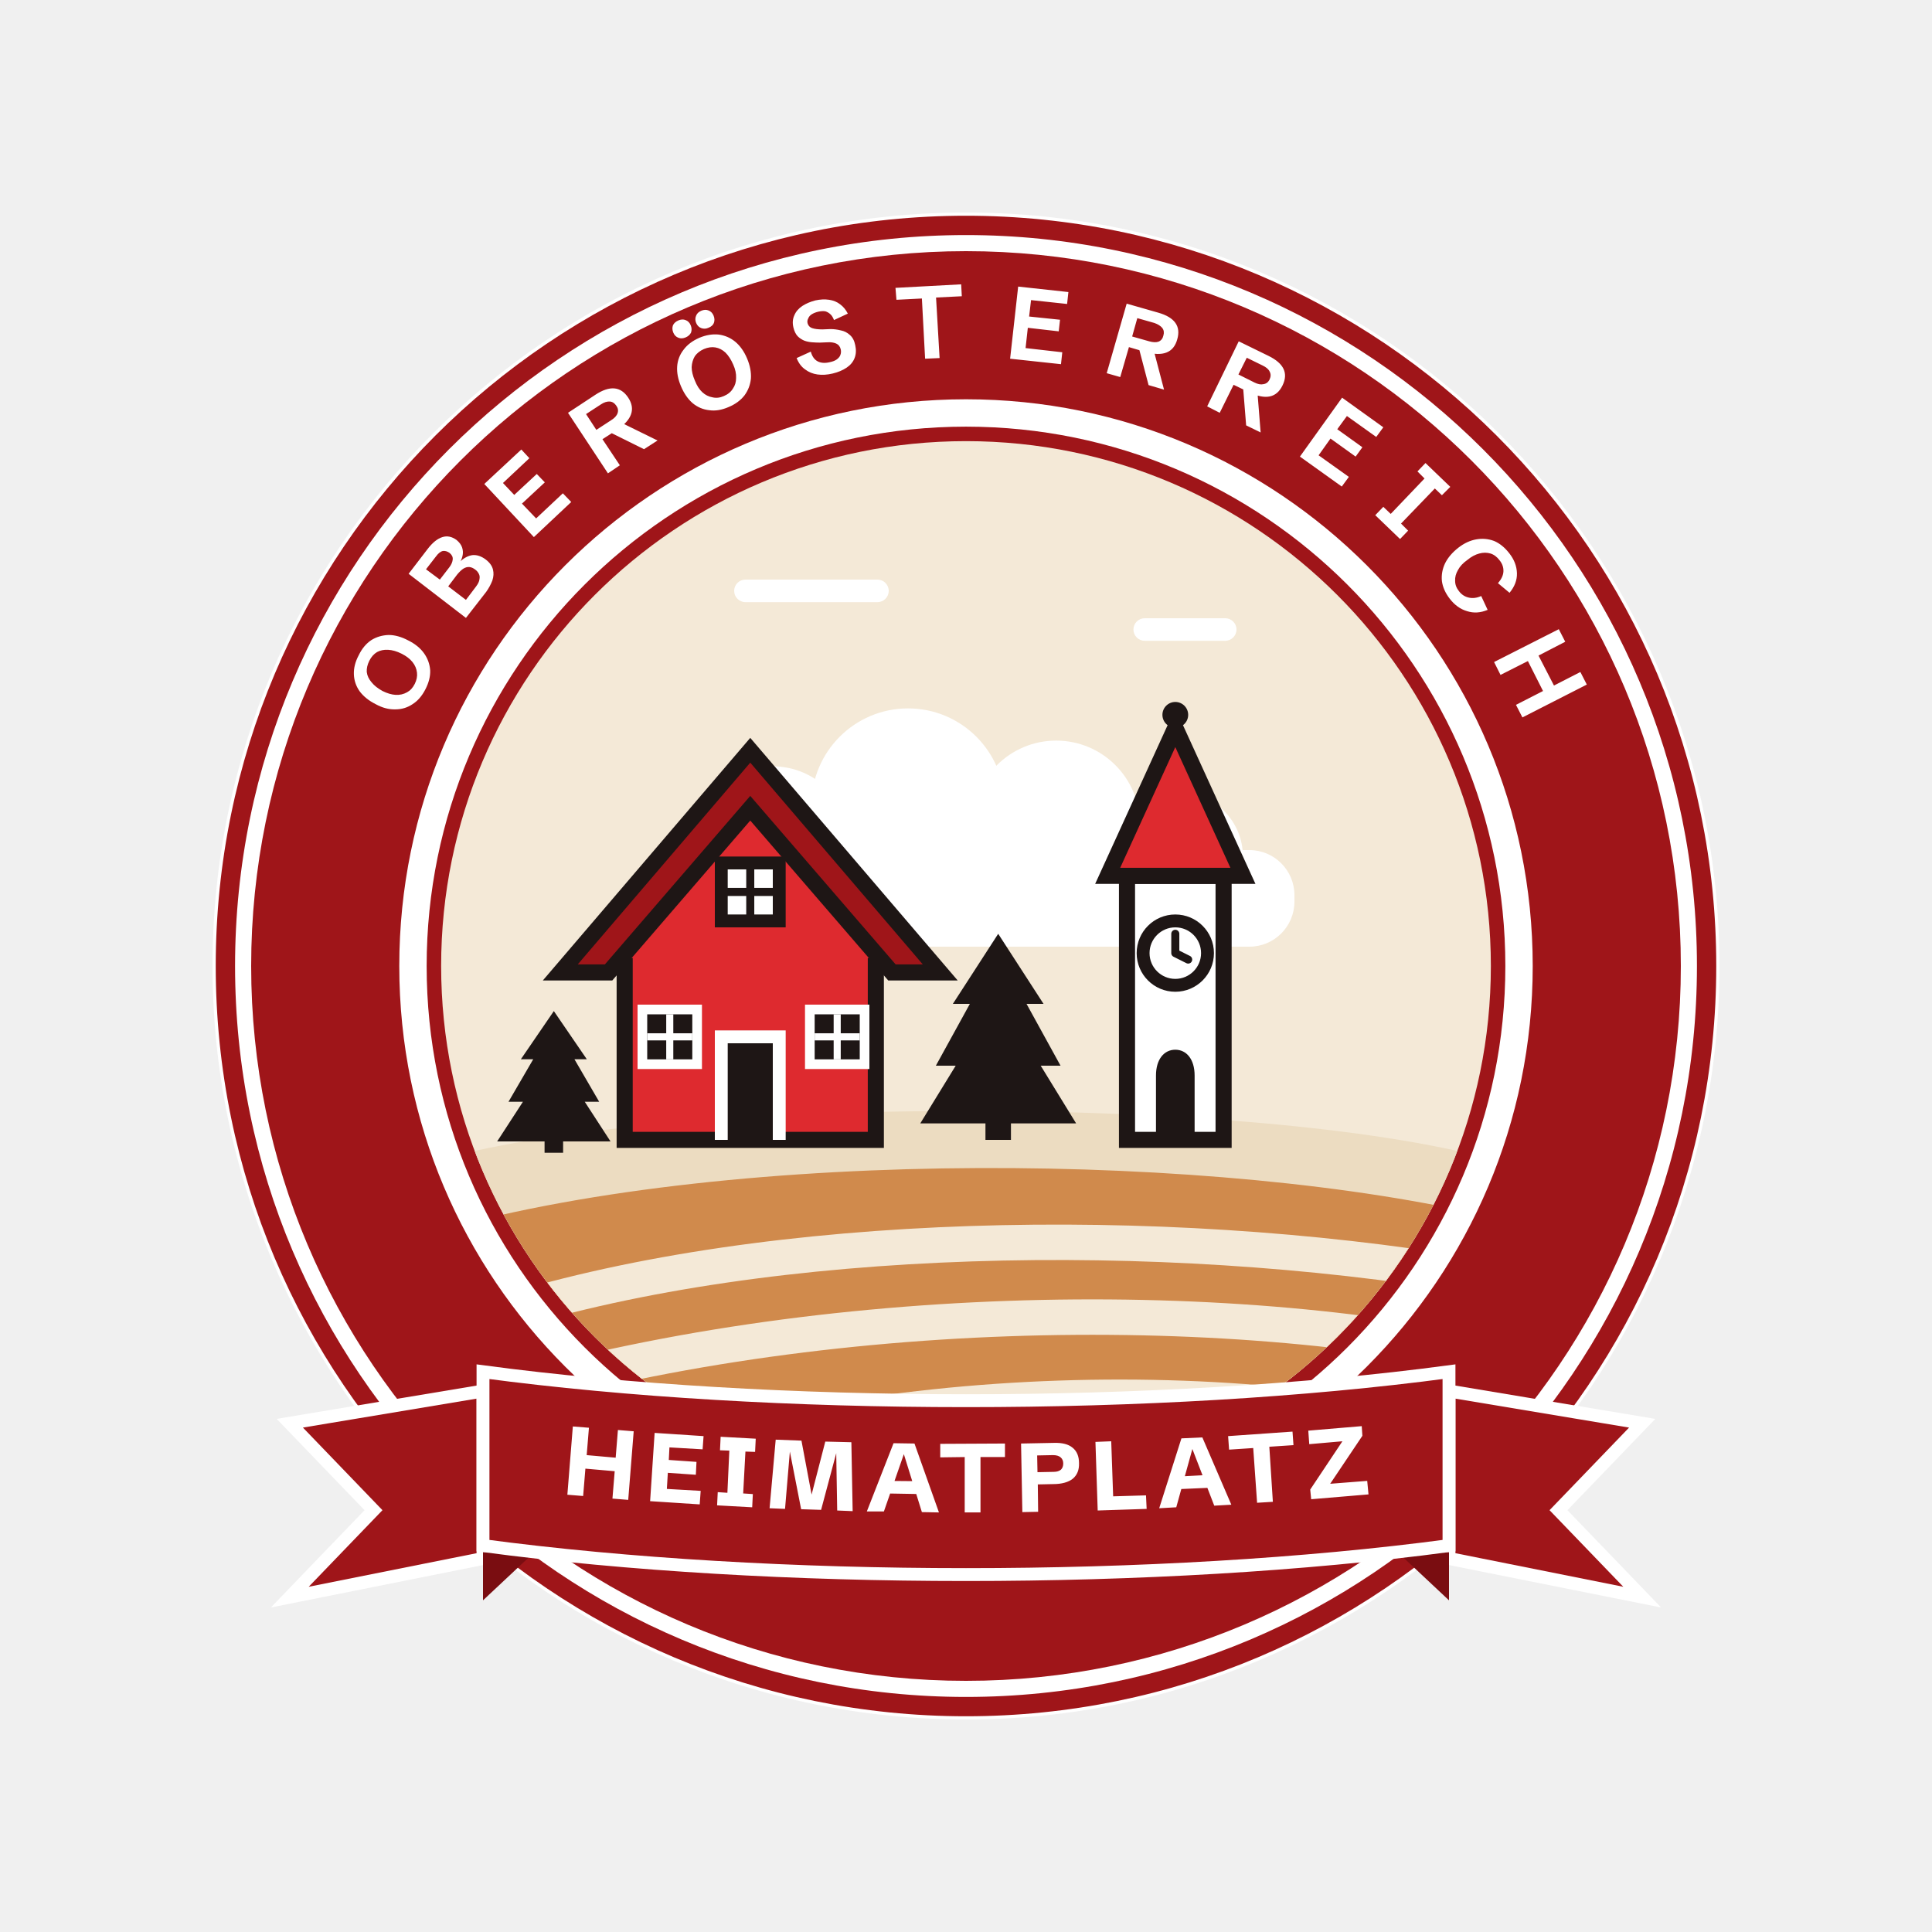
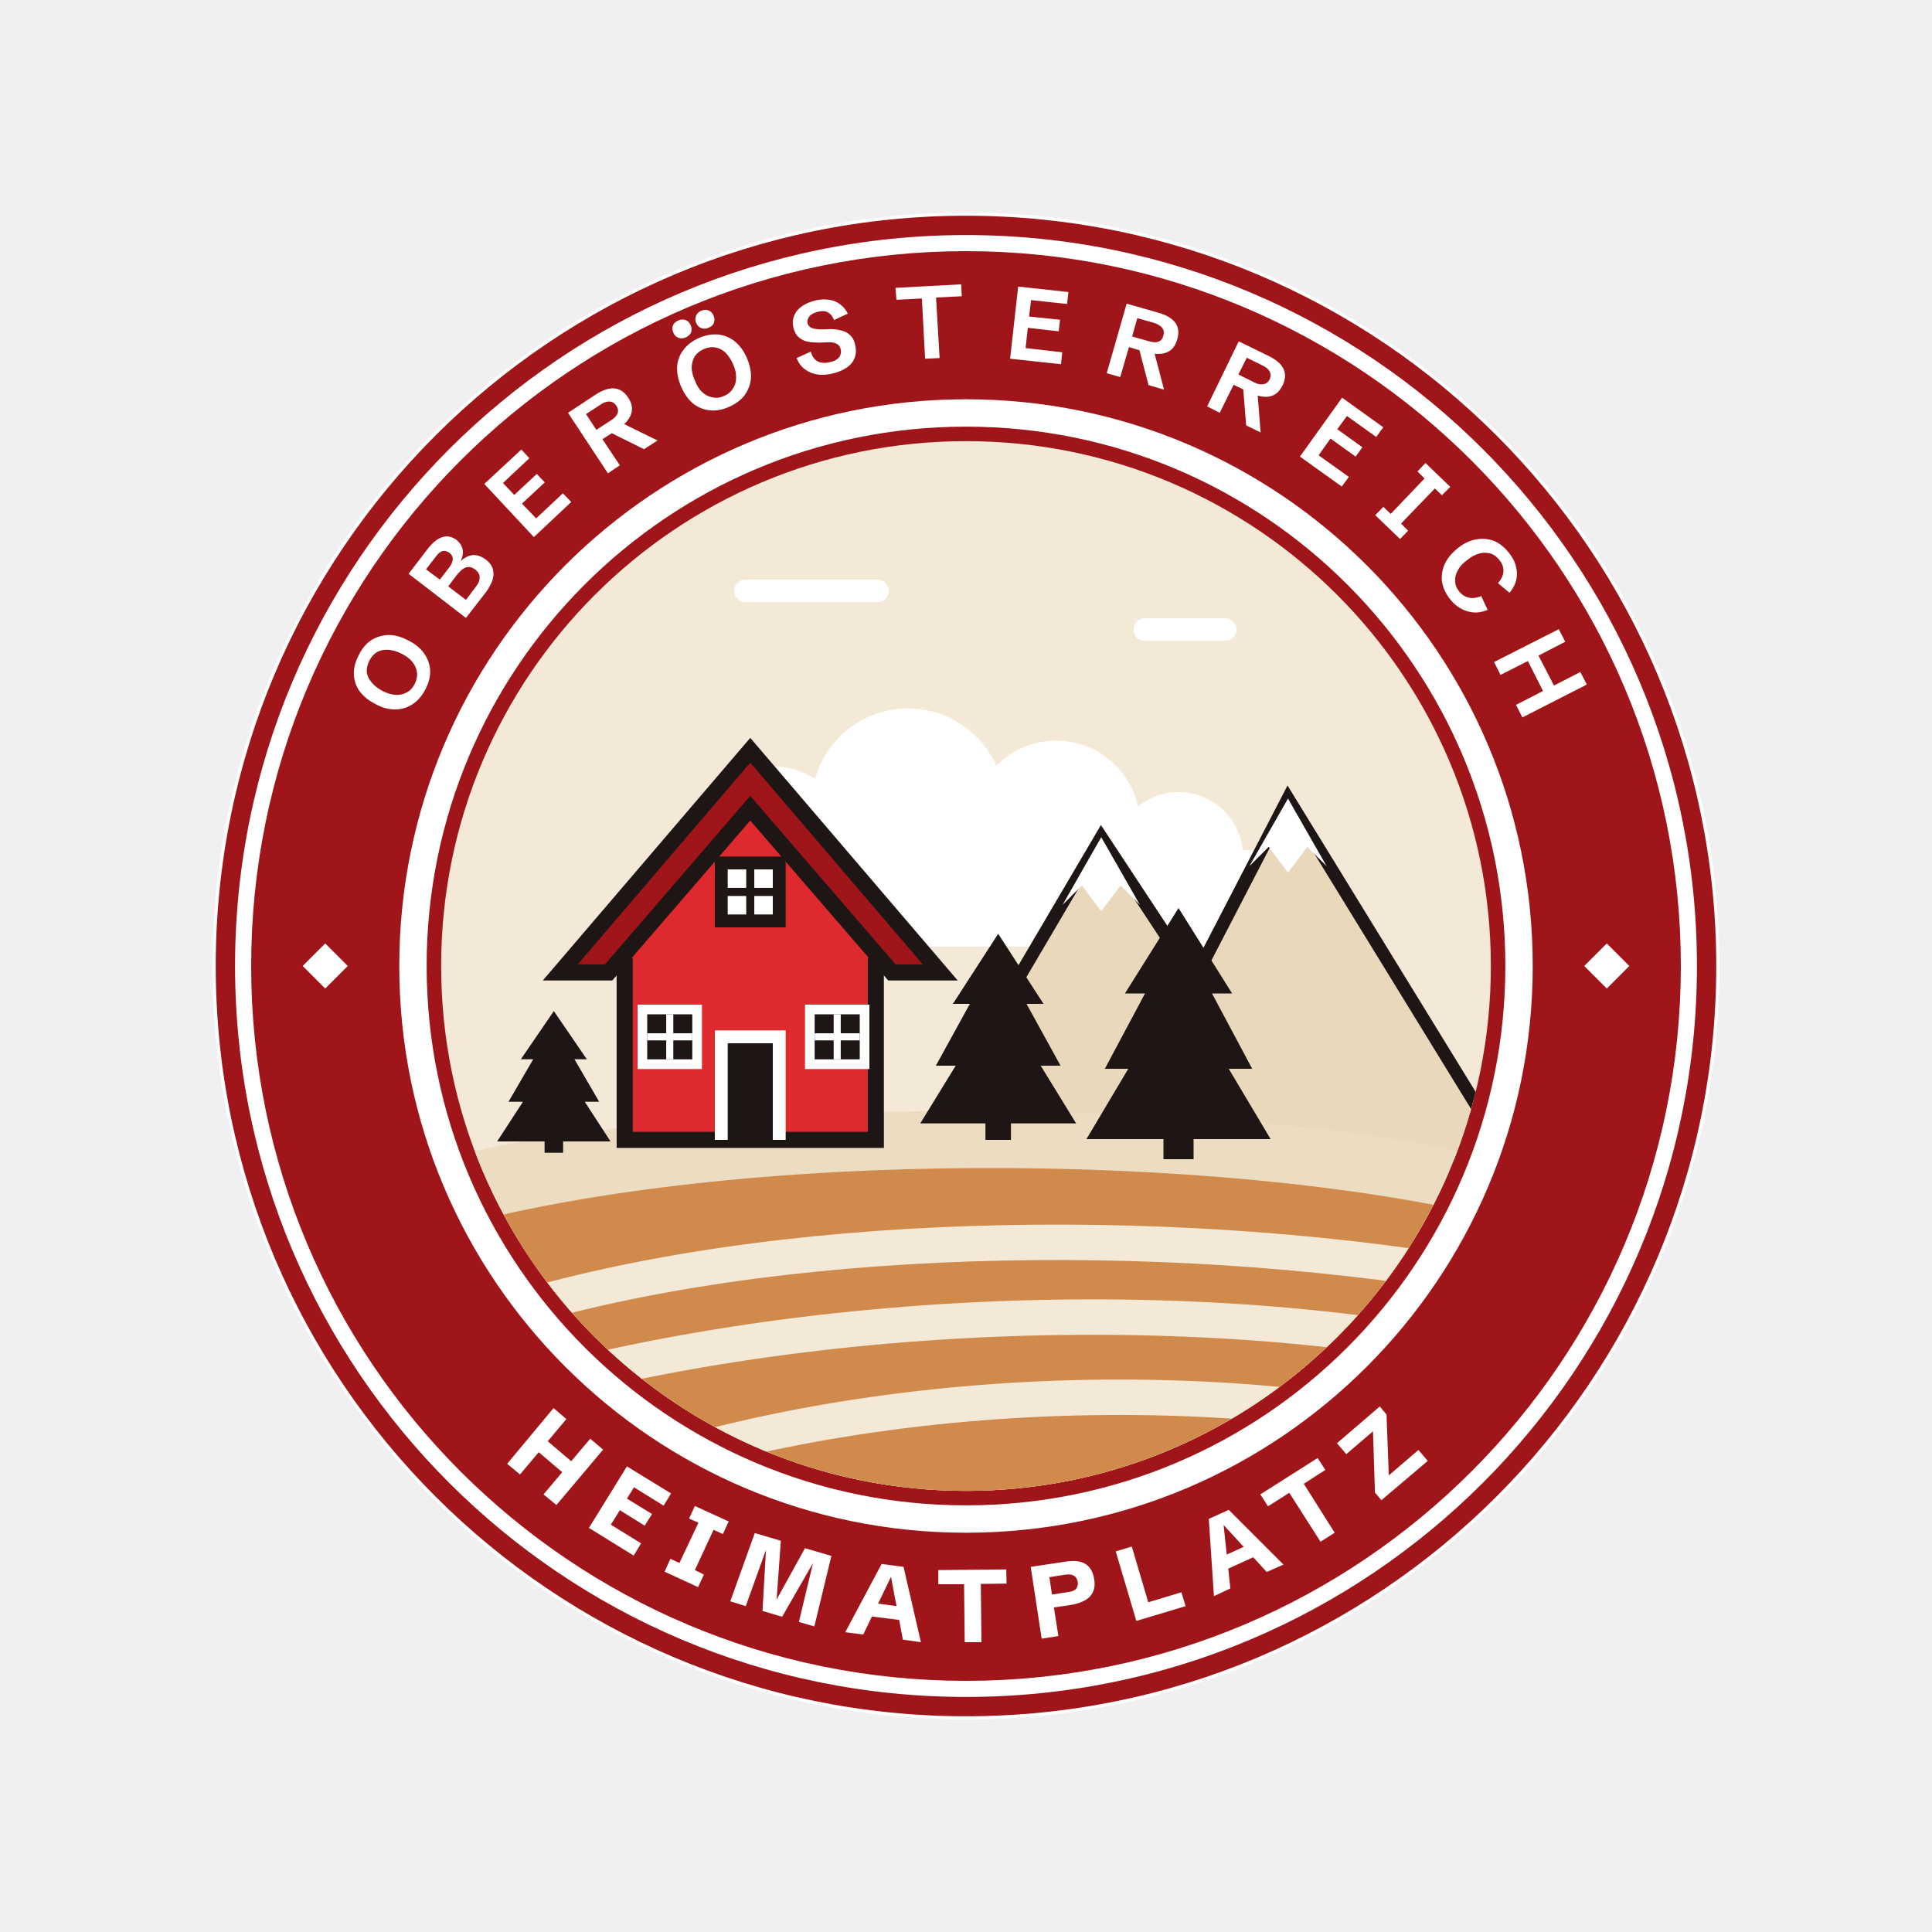
<svg xmlns="http://www.w3.org/2000/svg" width="1024" height="1024" viewBox="0 0 480 480">
  <g transform="translate(240 240) scale(0.8) translate(-240 -240)">
    <defs>
-       <clipPath id="clip-v01-klassik">
+       <clipPath id="clip-live">
        <circle cx="240" cy="240" r="163" />
      </clipPath>
    </defs>
    <circle cx="240" cy="240" r="234" fill="#ffffff" />
    <circle cx="240" cy="240" r="230" fill="none" stroke="#9f1519" stroke-width="6" />
    <circle cx="240" cy="240" r="199" fill="none" stroke="#9f1519" stroke-width="46" />
    <circle cx="240" cy="240" r="165" fill="none" stroke="#9f1519" stroke-width="5" />
-     <g clip-path="url(#clip-v01-klassik)">
+     <g clip-path="url(#clip-live)">
      <circle cx="240" cy="240" r="163" fill="#f4e9d7" />
      <g fill="#ffffff">
        <rect x="168" y="120" width="48" height="7" rx="3.5" />
        <rect x="292" y="132" width="32" height="7" rx="3.5" />
      </g>
      <g fill="#ffffff">
        <rect x="142" y="204" width="200" height="30" rx="14" />
        <circle cx="180" cy="202" r="24" />
        <circle cx="222" cy="190" r="30" />
        <circle cx="268" cy="196" r="26" />
        <circle cx="306" cy="206" r="20" />
      </g>
+       <path fill="#e9d8bc" stroke="#1e1615" stroke-width="4" stroke-linejoin="miter" d="M222 302 L282 200 L311 244 L340 188 L410 302Z" />
+       <path fill="#ffffff" d="M270 221 L282 200 L294 221 L288 215 L282 223 L276 215Z" />
+       <path fill="#ffffff" d="M328 209 L340 188 L352 209 L346 203 L340 211 L334 203Z" />
      <path fill="#ecdcc1" d="M77 300 C150 280 330 280 403 300 L403 403 L77 403 Z" />
      <path fill="#1e1615" d="M250 230     L264.08 251.76 L258.8 251.76     L269.36 270.96 L263.2 270.96     L274.2 288.88     L253.96 288.88 L253.96 294     L246.04 294 L246.04 288.88     L225.8 288.88     L236.8 270.96 L230.64 270.96     L241.2 251.76 L235.92 251.76Z" />
      <path fill="#1e1615" d="M112 254     L122.24 268.96 L118.4 268.96     L126.08 282.16 L121.6 282.16     L129.6 294.48     L114.88 294.48 L114.88 298     L109.12 298 L109.12 294.48     L94.4 294.48     L102.4 282.16 L97.92 282.16     L105.6 268.96 L101.76 268.96Z" />
+       <path fill="#1e1615" d="M306 222     L322.64 248.52 L316.4 248.52     L328.88 271.92 L321.6 271.92     L334.6 293.76     L310.68 293.76 L310.68 300     L301.32 300 L301.32 293.76     L277.4 293.76     L290.4 271.92 L283.12 271.92     L295.6 248.52 L289.36 248.52Z" />
      <g stroke="#1e1615" stroke-width="5" stroke-linejoin="miter">
        <path fill="#de2a2f" d="M134 294 L134 240 L130 240 L173 190 L216 240 L212 240 L212 294Z" />
        <path fill="#9f1519" d="M114 242 L173 173 L232 242 L217 242 L173 191 L129 242Z" />
      </g>
      <g>
        <rect x="164" y="208" width="18" height="18" fill="#ffffff" stroke="#1e1615" stroke-width="4" />
        <path stroke="#1e1615" stroke-width="2.5" fill="none" d="M173 209.5 V224.5 M165.5 217 H180.5" />
      </g>
      <rect x="162" y="260" width="22" height="34" fill="#ffffff" />
      <rect x="166" y="264" width="14" height="30" fill="#1e1615" />
      <g>
        <rect x="138" y="252" width="20" height="20" fill="#ffffff" />
        <rect x="141" y="255" width="14" height="14" fill="#1e1615" />
        <path stroke="#ffffff" stroke-width="2.2" fill="none" d="M148 255 V269 M141 262 H155" />
      </g>
      <g>
        <rect x="190" y="252" width="20" height="20" fill="#ffffff" />
        <rect x="193" y="255" width="14" height="14" fill="#1e1615" />
        <path stroke="#ffffff" stroke-width="2.2" fill="none" d="M200 255 V269 M193 262 H207" />
      </g>
-       <g stroke="#1e1615" stroke-width="5" stroke-linejoin="miter">
-         <rect x="290" y="212" width="30" height="82" fill="#ffffff" />
-         <path fill="#de2a2f" d="M284 212 L305 166 L326 212Z" />
-       </g>
-       <circle cx="305" cy="162" r="4" fill="#1e1615" />
-       <g>
-         <circle cx="305" cy="236" r="10" fill="#ffffff" stroke="#1e1615" stroke-width="4" />
-         <path stroke="#1e1615" stroke-width="2.5" stroke-linecap="round" fill="none" d="M305 236 L305 230 M305 236 L309 238" />
-       </g>
-       <path fill="#1e1615" d="M299 294 L299 274 C299 269 301.5 266 305 266 C308.5 266 311 269 311 274 L311 294Z" />
      <path fill="#d08a4c" d="M77 322 C170 296 320 298 403 318 L403 403 L77 403 Z" />
      <g stroke="#f4e9d7" stroke-width="11" fill="none" stroke-linecap="round">
        <path d="M96 348 C180 322 300 320 396 336" />
        <path d="M86 376 C190 344 320 342 408 362" />
        <path d="M120 402 C210 368 330 366 412 390" />
      </g>
    </g>
    <path fill="#ffffff" d="M72.1 154.1Q70.5 157.2 68.1 158.7Q65.7 160.3 62.8 160.3Q59.8 160.4 56.7 158.7Q53.5 157.1 51.7 154.7Q50 152.3 49.9 149.4Q49.8 146.5 51.4 143.5Q52.9 140.4 55.3 138.8Q57.7 137.3 60.7 137.2Q63.6 137.2 66.8 138.9Q70 140.5 71.7 142.9Q73.4 145.3 73.6 148.2Q73.7 151 72.1 154.1ZM68.8 152.4Q69.7 150.6 69.5 148.9Q69.3 147.1 68.1 145.6Q66.9 144.1 64.7 143Q62.5 141.9 60.5 141.8Q58.6 141.7 57.1 142.5Q55.6 143.4 54.7 145.2Q53.8 147 53.9 148.7Q54.1 150.4 55.4 151.9Q56.6 153.4 58.8 154.6Q61 155.7 62.9 155.8Q64.8 155.9 66.4 155Q67.9 154.2 68.8 152.4Z M84.7 131.9L66.9 118.2L72.8 110.5Q75.1 107.5 77.4 106.8Q79.6 106.1 81.8 107.7Q83.1 108.8 83.5 110Q83.9 111.2 83.7 112.3Q83.5 113.5 82.9 114.5L82.9 114.4Q84.7 112.7 86.7 112.4Q88.8 112.2 90.9 113.8Q92.7 115.2 93.1 116.9Q93.5 118.5 92.9 120.3Q92.2 122.1 91 123.8ZM84.7 126.3L87.8 122.2Q88.8 120.9 88.9 119.9Q89.1 118.9 88.7 118.2Q88.3 117.4 87.6 116.9Q86.7 116.2 85.8 116.1Q84.9 116 83.9 116.6Q83 117.2 82 118.4L79.2 122.1ZM76.6 120L79.6 116.1Q80.5 114.9 80.6 113.7Q80.7 112.6 79.6 111.7Q78.6 111 77.6 111.1Q76.5 111.3 75.4 112.8L72.3 116.8Z M105.8 106.8L90.4 90.3L101.9 79.6L104.4 82.3L96.2 90L99.7 93.7L106.7 87.2L109.2 89.8L102.1 96.4L106.5 101L114.8 93.2L117.4 95.9Z M128.8 87L116.4 68.2L124.9 62.6Q131.6 58.2 135.1 63.5Q138.6 68.8 131.6 73.5L127.1 76.4L132.5 84.5ZM140 79.5L128.7 73.9L132.8 71.2L144.2 76.8ZM125.2 73.5L129.8 70.5Q131.4 69.5 131.8 68.3Q132.2 67.1 131.4 66Q130.6 64.8 129.4 64.7Q128.1 64.6 126.6 65.6L122 68.6Z M166.3 66.4Q163.1 67.8 160.3 67.4Q157.4 67.1 155.1 65.2Q152.9 63.3 151.5 60Q150.1 56.7 150.3 53.8Q150.5 50.9 152.3 48.6Q154 46.3 157.2 44.9Q160.3 43.6 163.2 43.9Q166.1 44.3 168.3 46.1Q170.6 48 172 51.3Q173.4 54.6 173.2 57.6Q172.9 60.5 171.2 62.8Q169.4 65.1 166.3 66.4ZM164.8 63Q166.7 62.2 167.6 60.7Q168.6 59.3 168.6 57.4Q168.7 55.4 167.7 53.2Q166.7 50.9 165.3 49.5Q163.9 48.2 162.2 47.9Q160.5 47.6 158.6 48.4Q156.8 49.2 155.8 50.6Q154.9 52.1 154.8 54Q154.8 55.9 155.8 58.2Q156.7 60.5 158.1 61.8Q159.5 63.1 161.3 63.4Q163 63.8 164.8 63ZM152.9 44.8Q151.7 45.3 150.7 44.9Q149.6 44.5 149.1 43.3Q148.6 42.1 149 41Q149.5 40 150.7 39.5Q151.9 39 152.9 39.4Q154 39.8 154.5 41Q155 42.2 154.6 43.3Q154.1 44.3 152.9 44.8ZM160 41.8Q158.9 42.3 157.8 41.9Q156.7 41.5 156.2 40.3Q155.7 39.1 156.2 38Q156.6 37 157.8 36.5Q159 36 160 36.4Q161.1 36.8 161.6 38Q162.1 39.2 161.7 40.3Q161.3 41.3 160 41.8Z M198.6 56Q196.1 56.6 193.9 56.3Q191.7 56 190 54.7Q188.3 53.5 187.4 51.2L191.8 49.2Q192.4 51.4 193.9 52.2Q195.4 53 197.6 52.5Q199.1 52.2 199.9 51.6Q200.8 50.9 201 50.2Q201.3 49.4 201.1 48.5Q200.8 47.2 199.7 46.7Q198.6 46.2 197 46.3L194.6 46.4Q193.5 46.4 192.2 46.3Q190.9 46.2 189.8 45.8Q188.6 45.3 187.7 44.4Q186.8 43.4 186.4 41.7Q185.9 39.6 186.7 37.9Q187.4 36.2 189.2 35Q190.9 33.9 193.2 33.3Q195.5 32.8 197.5 33.1Q199.5 33.4 200.9 34.5Q202.4 35.6 203.3 37.4L199 39.4Q198.6 38.3 198 37.7Q197.3 37 196.4 36.7Q195.5 36.5 194.1 36.8Q192.9 37.1 192.1 37.6Q191.3 38.1 191 38.9Q190.6 39.6 190.8 40.4Q191.1 41.5 192.2 41.9Q193.4 42.3 195.4 42.3L197.9 42.2Q199.5 42.2 201.1 42.6Q202.7 42.9 203.9 44Q205.2 45.1 205.6 47.2Q206.1 49.4 205.4 51.2Q204.7 53 202.9 54.2Q201.1 55.4 198.6 56Z M227.3 51.4L226.3 32.7L218.4 33.1L218.1 29.4L238.5 28.3L238.7 32L230.7 32.4L231.8 51.2Z M253.7 51.4L256.2 29L271.8 30.7L271.4 34.4L260.2 33.2L259.6 38.3L269.2 39.3L268.8 42.9L259.2 41.8L258.5 48.1L269.9 49.4L269.5 53.1Z M283.7 55.9L289.9 34.3L299.7 37.1Q307.4 39.3 305.6 45.4Q303.9 51.6 295.7 49.3L290.6 47.8L287.9 57.1ZM296.7 59.6L293.5 47.4L298.3 48.8L301.5 61ZM291.6 44.5L296.9 46Q298.7 46.5 299.8 46.1Q301 45.6 301.3 44.2Q301.7 42.9 301 41.9Q300.2 40.9 298.5 40.3L293.2 38.8Z M314.9 66.2L324.7 46L333.9 50.5Q341.1 54 338.3 59.7Q335.5 65.5 327.9 61.8L323.1 59.5L318.8 68.2ZM327 72.1L326 59.6L330.5 61.7L331.5 74.3ZM324.6 56.3L329.6 58.8Q331.2 59.6 332.4 59.3Q333.7 59.1 334.3 57.8Q334.9 56.5 334.3 55.4Q333.8 54.3 332.1 53.5L327.2 51.1Z M343.7 81.8L356.8 63.5L369.6 72.7L367.4 75.7L358.3 69.2L355.3 73.3L363.1 78.9L361 81.8L353.2 76.2L349.5 81.4L358.9 88.1L356.7 91.1Z M367.1 100L369.6 97.4L371.9 99.6L382.4 88.6L380.2 86.4L382.7 83.8L390.4 91.2L387.8 93.8L385.6 91.7L375.1 102.6L377.3 104.8L374.8 107.4Z M390.2 125.9Q388.2 123.3 387.8 120.5Q387.5 117.6 388.8 114.9Q390.1 112.3 392.9 110.1Q395.6 108 398.5 107.5Q401.3 107 404 108Q406.6 109.1 408.7 111.8Q411 114.7 411.1 118Q411.2 121.2 408.8 124.1L405.2 121.1Q406.8 119.3 406.9 117.5Q407 115.6 405.7 114Q404.5 112.4 402.9 111.9Q401.2 111.4 399.4 111.9Q397.5 112.4 395.7 113.9Q393.7 115.3 392.8 117Q391.8 118.7 391.9 120.4Q391.9 122.1 393.1 123.6Q394.3 125.2 396.2 125.6Q398 126 400 125.1L402 129.4Q398.7 130.8 395.6 129.8Q392.5 128.9 390.2 125.9Z M404 145.6L424.1 135.4L426.1 139.3L417.8 143.6L422.6 152.9L430.8 148.7L432.8 152.6L412.8 162.8L410.8 158.9L419.2 154.6L414.5 145.3L406 149.6Z" />
-     <path fill="#9f1519" stroke="#ffffff" stroke-width="4" d="M90 372 L30 382 L56 409 L30 436 L90 424Z" />
-     <path fill="#9f1519" stroke="#ffffff" stroke-width="4" d="M390 372 L450 382 L424 409 L450 436 L390 424Z" />
-     <path fill="#7a0d11" d="M90 422 L106 422 L90 437Z" />
-     <path fill="#7a0d11" d="M390 422 L374 422 L390 437Z" />
-     <path fill="#9f1519" stroke="#ffffff" stroke-width="4" d="M90 366 C180 378 300 378 390 366        L390 420 C300 432 180 432 90 420Z" />
-     <path fill="#ffffff" d="M116.2 404.2L117.9 383L122.9 383.4L122.2 391.9L131.2 392.7L131.9 384.1L136.8 384.5L135.1 405.8L130.2 405.4L130.9 396.9L121.8 396.1L121.1 404.6Z M141.9 406.2L143.3 385L158.5 386L158.2 390.1L147.9 389.5L147.7 393.4L156.3 394L156.1 398L147.4 397.4L147.1 402.4L157.6 403L157.3 407.2Z M162.7 407.5L162.9 403.4L165.9 403.6L166.5 390.5L163.6 390.4L163.8 386.2L174.7 386.8L174.5 390.9L171.5 390.8L170.8 403.8L173.8 404L173.6 408.1Z M179 408.4L180.9 387.1L188.9 387.4L192.3 405.5L191.7 405.5L196.3 387.7L204.4 387.9L204.8 409.3L200 409.1L199.7 391.3L199.7 391.3L195 408.9L188.8 408.7L185.3 390.8L185.3 390.8L183.8 408.6Z M209.2 409.4L217.5 388.2L224 388.3L231.6 409.7L226.3 409.6L220.7 391.6L214.5 409.4ZM214.8 403.8L214.8 399.9L226.2 400L226.2 404Z M239.6 409.7L239.6 392.5L232 392.6L232 388.4L252.1 388.3L252.1 392.5L244.5 392.5L244.5 409.7Z M257.5 409.6L257.1 388.3L267.4 388.1Q271.2 388 273.1 389.6Q275.1 391.2 275.1 394.4Q275.2 397.5 273.2 399.2Q271.1 400.9 267 400.9L262.3 401L262.4 409.5ZM262.2 397.2L267.2 397.1Q268.7 397.1 269.5 396.4Q270.2 395.7 270.2 394.5Q270.2 393.3 269.4 392.6Q268.6 391.9 267 391.9L262.1 392Z M280.9 409.1L280.2 387.8L285.1 387.6L285.7 404.7L295.9 404.4L296.1 408.6Z M300 408.4L306.9 386.7L313.4 386.4L322.4 407.3L317.1 407.6L310.3 390L305.3 408.1ZM305.2 402.5L305 398.6L316.4 398L316.6 402Z M330.4 406.7L329.2 389.7L321.7 390.2L321.4 386L341.4 384.6L341.7 388.8L334.2 389.3L335.3 406.4Z M347.2 405.6L346.9 402.6L356.9 387.6L346.6 388.5L346.3 384.3L362.9 382.9L363.1 385.9L353.1 400.8L364.6 399.9L365 404.1Z" />
+     <path fill="#ffffff" d="M97.5 394.6L111.9 377.3L115.9 380.7L110.1 387.6L117.4 393.8L123.3 386.8L127.3 390.2L112.8 407.4L108.8 404.1L114.6 397.2L107.3 391L101.5 397.9Z M122.9 414.5L134.7 395.4L148.4 403.8L146.1 407.6L136.9 401.9L134.7 405.4L142.5 410.2L140.2 413.8L132.5 409L129.7 413.5L139.1 419.3L136.8 423.1Z M146.4 428.1L148.2 424.1L151 425.4L156.9 412.9L154 411.6L155.8 407.7L166.3 412.5L164.5 416.4L161.6 415.1L155.8 427.6L158.6 429L156.8 432.9Z M166.8 437.3L174.4 416.1L182.5 418.5L181.1 437.9L180.6 437.8L190 420.8L198.2 423.2L192.9 445.1L188.1 443.7L192.5 425.4L192.5 425.4L182.9 442.1L176.8 440.3L177.9 421L178 421L171.6 438.8Z M202.5 446.9L213.8 425.7L220.6 426.6L226 450L220.4 449.2L216.7 429.7L208.1 447.6ZM209 441.8L209.6 437.6L221.5 439.2L221 443.3Z M239.6 450L239.4 432L231.4 432L231.4 427.6L252.5 427.4L252.6 431.8L244.6 431.9L244.8 450Z M263.5 448.9L260.1 426.6L270.8 425Q274.8 424.3 277.1 425.7Q279.3 427.1 279.8 430.4Q280.4 433.7 278.5 435.8Q276.6 437.8 272.2 438.5L267.3 439.2L268.7 448.1ZM266.7 435.2L271.9 434.4Q273.5 434.2 274.2 433.4Q274.9 432.5 274.7 431.3Q274.5 430 273.6 429.4Q272.7 428.8 271 429L265.9 429.8Z M292.9 443.4L286.5 421.8L291.5 420.3L296.6 437.6L306.9 434.5L308.2 438.8Z M317 435.7L315.4 411.7L321.6 408.9L338.6 425.9L333.4 428.2L320 413.6L322.1 433.3ZM319.8 427.9L318.1 424.1L329.1 419.1L330.8 422.9Z M350.1 418.8L340.4 403.6L333.8 407.8L331.4 404.1L349.2 392.8L351.6 396.5L344.9 400.8L354.5 416Z M369 405.9L367 403.5L366.4 384.5L358.1 391.6L355.2 388.2L368.5 376.8L370.6 379.3L371.3 398.2L380.5 390.3L383.4 393.7Z" />
+     <path fill="#ffffff" d="M41 233 L48 240 L41 247 L34 240Z" />
+     <path fill="#ffffff" d="M439 233 L446 240 L439 247 L432 240Z" />
  </g>
</svg>
